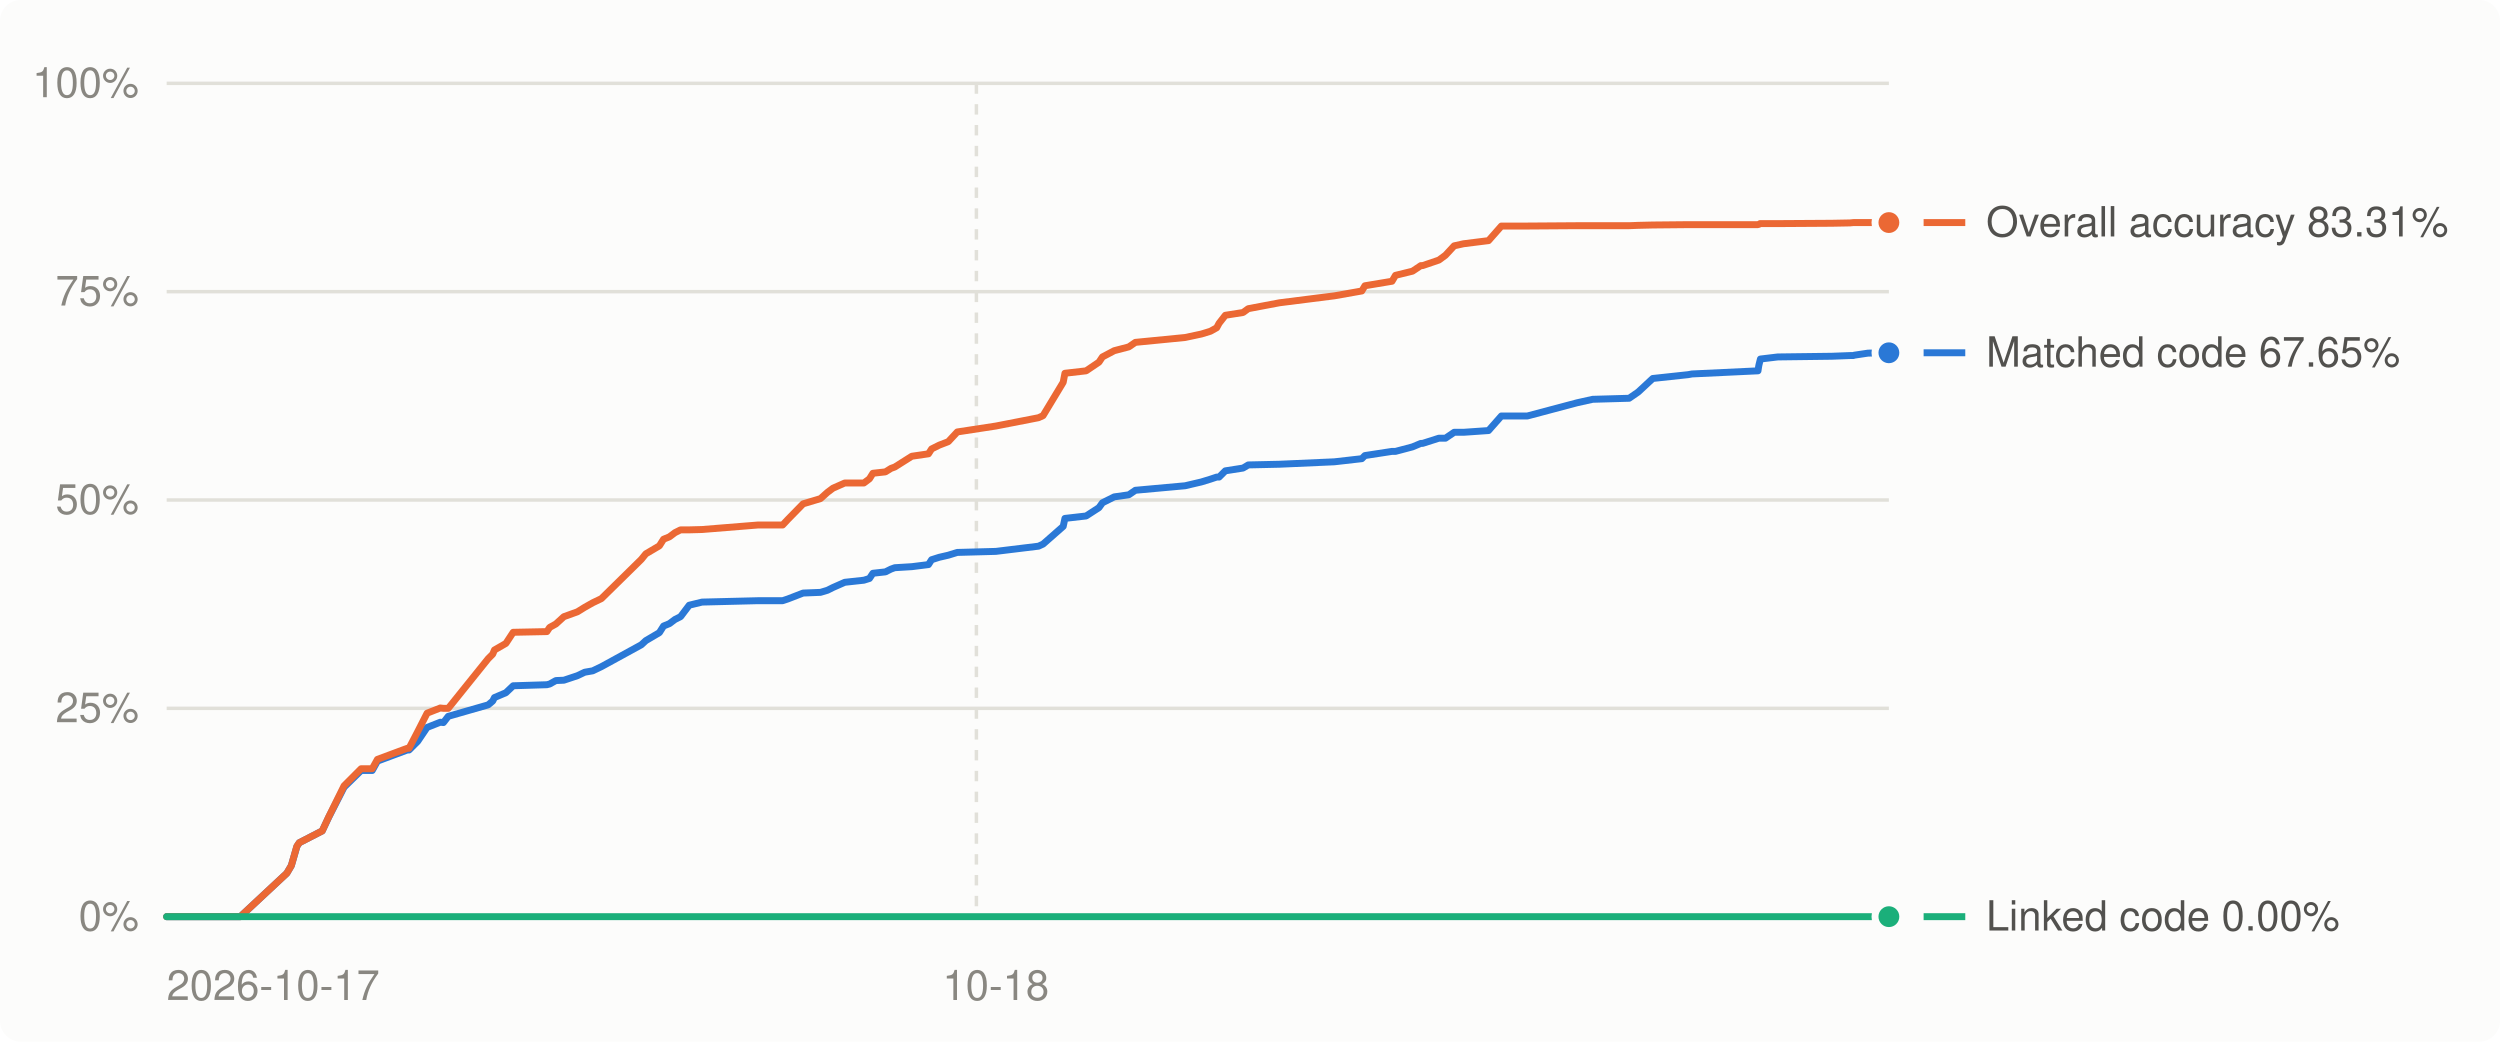
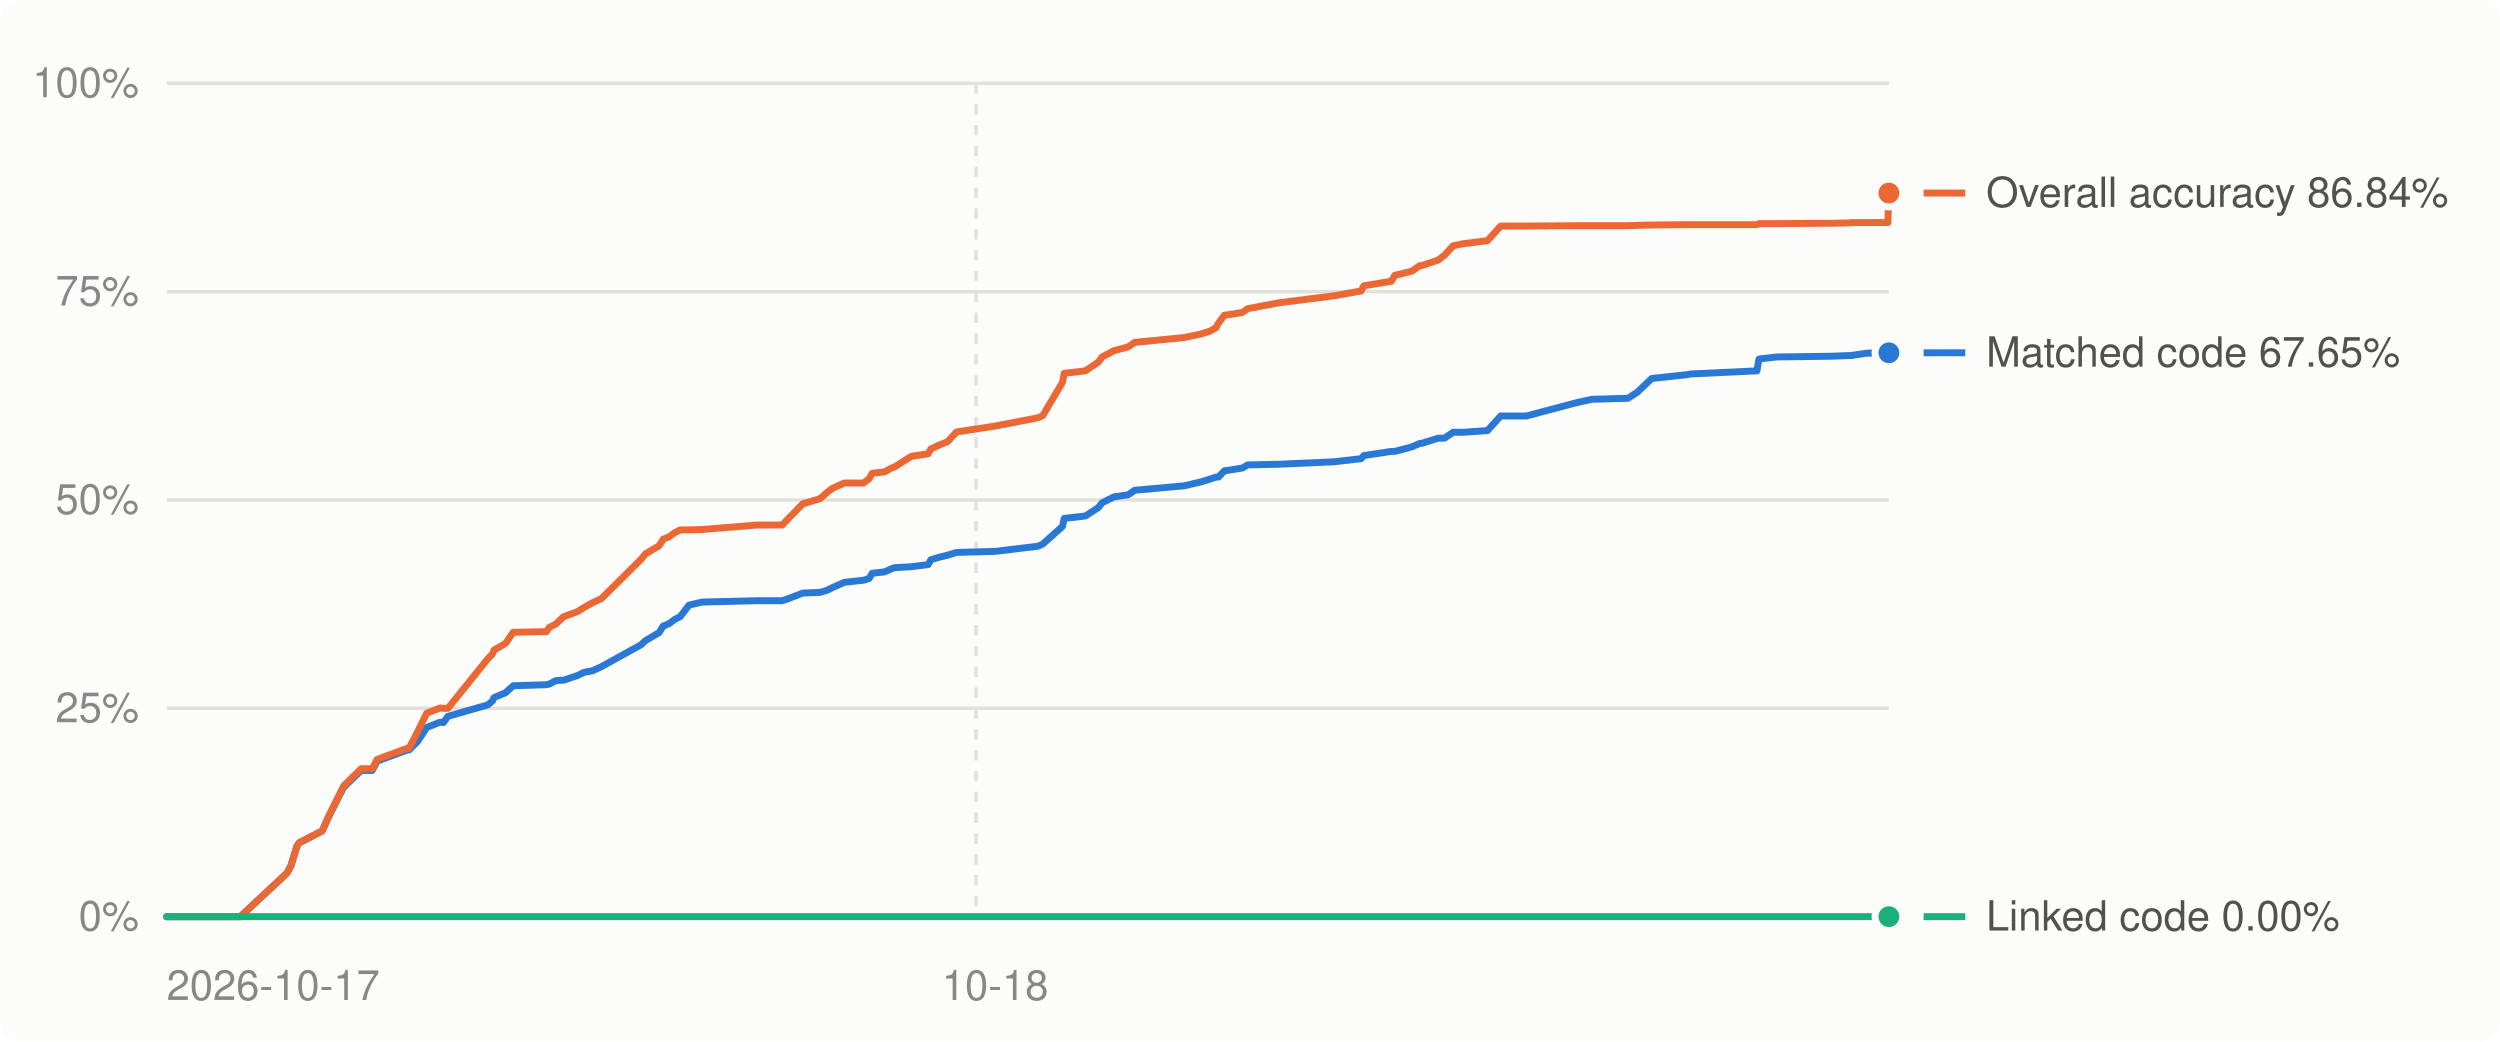
<svg xmlns="http://www.w3.org/2000/svg" viewBox="0 0 720 300" width="720" height="300" role="img" aria-label="Decompilation progress over time">
  <style>
.bg{fill:#fcfcfb}.grid{stroke:#e1e0d9}.muted{fill:#898781}.lbl{fill:#52514e}.ln0{stroke:#2a78d6}.dot0{fill:#2a78d6;stroke:#fcfcfb}.ln1{stroke:#eb6834}.dot1{fill:#eb6834;stroke:#fcfcfb}.ln2{stroke:#1baf7a}.dot2{fill:#1baf7a;stroke:#fcfcfb}
@media (prefers-color-scheme: dark){.bg{fill:#1a1a19}.grid{stroke:#2c2c2a}.muted{fill:#898781}.lbl{fill:#c3c2b7}.ln0{stroke:#3987e5}.dot0{fill:#3987e5;stroke:#1a1a19}.ln1{stroke:#d95926}.dot1{fill:#d95926;stroke:#1a1a19}.ln2{stroke:#199e70}.dot2{fill:#199e70;stroke:#1a1a19}}
text{font:12px -apple-system,BlinkMacSystemFont,'Segoe UI',Helvetica,Arial,sans-serif}
</style>
  <rect class="bg" width="720" height="300" rx="6" />
  <line x1="48" x2="544" y1="264.0" y2="264.0" class="grid" stroke-width="1" />
  <text x="40" y="268.0" class="muted" text-anchor="end">0%</text>
  <line x1="48" x2="544" y1="204.0" y2="204.0" class="grid" stroke-width="1" />
  <text x="40" y="208.0" class="muted" text-anchor="end">25%</text>
  <line x1="48" x2="544" y1="144.0" y2="144.0" class="grid" stroke-width="1" />
  <text x="40" y="148.0" class="muted" text-anchor="end">50%</text>
  <line x1="48" x2="544" y1="84.0" y2="84.0" class="grid" stroke-width="1" />
  <text x="40" y="88.0" class="muted" text-anchor="end">75%</text>
  <line x1="48" x2="544" y1="24.0" y2="24.0" class="grid" stroke-width="1" />
  <text x="40" y="28.0" class="muted" text-anchor="end">100%</text>
-   <line x1="281.2" x2="281.2" y1="24" y2="264" class="grid" stroke-width="1" stroke-dasharray="3 3" />
+   <line x1="281.1" x2="281.1" y1="24" y2="264" class="grid" stroke-width="1" stroke-dasharray="3 3" />
  <text class="muted" x="48.0" y="288" text-anchor="start">2026-10-17</text>
-   <text class="muted" x="286.8" y="288" text-anchor="middle">10-18</text>
-   <polyline points="48.0,264.0 69.2,264.0 82.6,251.5 83.9,249.3 85.5,243.8 86.2,242.7 92.8,239.3 94.7,235.3 99.1,226.7 104.0,221.9 107.2,221.9 108.7,219.2 117.3,216.0 117.8,216.0 120.3,213.5 123.0,209.5 126.8,208.0 127.7,208.1 129.1,206.3 140.6,203.0 141.9,201.9 142.4,200.9 145.7,199.5 147.8,197.5 157.5,197.2 158.3,197.0 160.1,196.0 162.4,195.9 166.3,194.6 168.4,193.6 170.7,193.2 173.2,192.0 184.7,185.7 186.0,184.5 189.9,182.2 191.1,180.3 192.8,179.6 194.4,178.4 196.0,177.6 198.5,174.3 202.2,173.4 218.3,173.0 225.4,173.0 226.9,172.5 231.3,170.8 236.3,170.6 238.3,170.0 239.9,169.2 243.3,167.7 248.8,167.1 250.4,166.6 251.4,165.1 255.0,164.7 256.6,163.9 257.7,163.5 262.6,163.2 267.4,162.6 268.3,161.2 270.5,160.5 273.1,159.9 275.7,159.1 286.8,158.8 299.1,157.3 300.4,156.7 306.2,151.6 306.7,149.3 312.8,148.6 316.5,146.2 317.5,144.8 320.9,143.1 325.1,142.5 327.0,141.2 341.3,139.9 346.0,138.8 348.6,138.0 350.4,137.4 351.1,137.4 352.9,135.6 358.0,134.8 359.5,133.9 368.5,133.7 384.3,133.0 392.2,132.1 393.1,131.2 400.9,130.0 401.9,130.0 406.8,128.7 409.2,127.7 409.7,127.7 414.4,126.2 416.3,126.2 418.8,124.5 421.5,124.5 428.7,124.0 432.4,119.8 439.9,119.8 454.2,116.0 458.7,115.0 469.2,114.7 471.8,112.9 476.0,109.0 486.2,107.9 487.3,107.7 506.3,106.8 506.5,105.5 506.6,105.0 506.9,103.8 507.0,103.4 512.0,102.8 527.6,102.6 532.8,102.4 533.8,102.4 534.0,102.3 538.0,101.7 544.0,101.6" fill="none" class="ln0" stroke-width="2" stroke-linejoin="round" stroke-linecap="round" />
-   <polyline points="48.0,264.0 69.2,264.0 82.6,251.5 83.9,249.3 85.5,243.7 86.2,242.7 92.8,239.3 94.7,235.2 99.1,226.3 104.0,221.4 107.2,221.4 108.7,218.7 117.3,215.5 117.8,215.5 120.3,210.7 123.0,205.4 126.8,203.9 127.7,204.0 129.1,204.0 140.6,189.7 141.9,188.4 142.4,187.2 145.7,185.3 147.8,182.1 157.5,181.9 158.3,180.7 160.1,179.7 162.4,177.6 166.3,176.2 168.4,174.9 170.7,173.6 173.2,172.4 184.7,161.1 186.0,159.5 189.9,157.2 191.1,155.3 192.8,154.6 194.4,153.4 196.0,152.6 198.5,152.6 202.2,152.5 218.3,151.2 225.4,151.2 226.9,149.6 231.3,145.1 236.3,143.6 238.3,141.8 239.9,140.6 243.3,139.1 248.8,139.1 250.4,137.9 251.4,136.3 255.0,135.9 256.6,134.9 257.7,134.5 262.6,131.4 267.4,130.7 268.3,129.3 270.5,128.2 273.1,127.2 275.7,124.4 286.8,122.7 299.1,120.3 300.4,119.7 306.2,110.1 306.7,107.5 312.8,106.8 316.5,104.3 317.5,102.8 320.9,101.0 325.1,99.9 327.0,98.6 341.3,97.2 346.0,96.2 348.6,95.4 350.4,94.4 351.1,93.1 352.9,90.8 358.0,90.0 359.5,88.9 368.5,87.2 384.3,85.2 392.2,83.8 393.1,82.3 400.9,81.0 401.9,79.3 406.8,78.1 409.2,76.5 409.7,76.5 414.4,74.9 416.3,73.5 418.8,70.8 421.5,70.2 428.7,69.3 432.4,65.1 439.9,65.1 454.2,65.0 458.7,65.0 469.2,65.0 471.8,64.9 476.0,64.8 486.2,64.7 487.3,64.7 506.3,64.7 506.5,64.6 506.6,64.6 506.9,64.4 507.0,64.4 512.0,64.4 527.6,64.3 532.8,64.2 533.8,64.1 534.0,64.1 538.0,64.1 544.0,64.1" fill="none" class="ln1" stroke-width="2" stroke-linejoin="round" stroke-linecap="round" />
-   <polyline points="48.0,264.0 69.2,264.0 82.6,264.0 83.9,264.0 85.5,264.0 86.2,264.0 92.8,264.0 94.7,264.0 99.1,264.0 104.0,264.0 107.2,264.0 108.7,264.0 117.3,264.0 117.8,264.0 120.3,264.0 123.0,264.0 126.8,264.0 127.7,264.0 129.1,264.0 140.6,264.0 141.9,264.0 142.4,264.0 145.7,264.0 147.8,264.0 157.5,264.0 158.3,264.0 160.1,264.0 162.4,264.0 166.3,264.0 168.4,264.0 170.7,264.0 173.2,264.0 184.7,264.0 186.0,264.0 189.9,264.0 191.1,264.0 192.8,264.0 194.4,264.0 196.0,264.0 198.5,264.0 202.2,264.0 218.3,264.0 225.4,264.0 226.9,264.0 231.3,264.0 236.3,264.0 238.3,264.0 239.9,264.0 243.3,264.0 248.8,264.0 250.4,264.0 251.4,264.0 255.0,264.0 256.6,264.0 257.7,264.0 262.6,264.0 267.4,264.0 268.3,264.0 270.5,264.0 273.1,264.0 275.7,264.0 286.8,264.0 299.1,264.0 300.4,264.0 306.2,264.0 306.7,264.0 312.8,264.0 316.5,264.0 317.5,264.0 320.9,264.0 325.1,264.0 327.0,264.0 341.3,264.0 346.0,264.0 348.6,264.0 350.4,264.0 351.1,264.0 352.9,264.0 358.0,264.0 359.5,264.0 368.5,264.0 384.3,264.0 392.2,264.0 393.1,264.0 400.9,264.0 401.9,264.0 406.8,264.0 409.2,264.0 409.7,264.0 414.4,264.0 416.3,264.0 418.8,264.0 421.5,264.0 428.7,264.0 432.4,264.0 439.9,264.0 454.2,264.0 458.7,264.0 469.2,264.0 471.8,264.0 476.0,264.0 486.2,264.0 487.3,264.0 506.3,264.0 506.5,264.0 506.6,264.0 506.9,264.0 507.0,264.0 512.0,264.0 527.6,264.0 532.8,264.0 533.8,264.0 534.0,264.0 538.0,264.0 544.0,264.0" fill="none" class="ln2" stroke-width="2" stroke-linejoin="round" stroke-linecap="round" />
+   <text class="muted" x="286.6" y="288" text-anchor="middle">10-18</text>
+   <polyline points="48.0,264.0 69.2,264.0 82.6,251.5 83.8,249.3 85.5,243.8 86.2,242.7 92.8,239.3 94.6,235.3 99.0,226.7 104.0,221.9 107.2,221.9 108.6,219.2 117.3,216.0 117.8,216.0 120.3,213.5 122.9,209.5 126.7,208.0 127.7,208.1 129.0,206.3 140.5,203.0 141.8,201.9 142.3,200.9 145.6,199.5 147.8,197.5 157.4,197.2 158.2,197.0 160.1,196.0 162.3,195.9 166.2,194.6 168.3,193.6 170.6,193.2 173.2,192.0 184.6,185.7 185.9,184.5 189.8,182.2 191.0,180.3 192.7,179.6 194.3,178.4 195.9,177.6 198.4,174.3 202.1,173.4 218.1,173.0 225.3,173.0 226.8,172.5 231.2,170.8 236.2,170.6 238.2,170.0 239.8,169.2 243.2,167.7 248.7,167.1 250.3,166.6 251.2,165.1 254.8,164.7 256.5,163.9 257.6,163.5 262.5,163.2 267.3,162.6 268.1,161.2 270.4,160.5 272.9,159.9 275.5,159.1 286.6,158.8 299.0,157.3 300.3,156.7 306.0,151.6 306.5,149.3 312.6,148.6 316.3,146.2 317.4,144.8 320.8,143.1 324.9,142.5 326.8,141.2 341.1,139.9 345.8,138.8 348.4,138.0 350.2,137.4 350.9,137.4 352.6,135.6 357.8,134.8 359.3,133.9 368.3,133.7 384.1,133.0 392.0,132.1 392.8,131.2 400.7,130.0 401.7,130.0 406.6,128.7 408.9,127.7 409.4,127.7 414.2,126.2 416.0,126.2 418.5,124.5 421.3,124.5 428.4,124.0 432.2,119.8 439.6,119.8 453.9,116.0 458.4,115.0 468.9,114.7 471.6,112.9 475.7,109.0 485.9,107.9 487.0,107.7 506.0,106.8 506.2,105.5 506.3,105.0 506.5,103.8 506.6,103.4 511.7,102.8 527.3,102.6 532.4,102.4 533.5,102.4 533.7,102.3 537.7,101.7 543.7,101.6 544.0,101.6" fill="none" class="ln0" stroke-width="2" stroke-linejoin="round" stroke-linecap="round" />
+   <polyline points="48.0,264.0 69.2,264.0 82.6,251.5 83.8,249.3 85.5,243.7 86.2,242.7 92.8,239.3 94.6,235.2 99.0,226.3 104.0,221.4 107.2,221.4 108.6,218.7 117.3,215.5 117.8,215.5 120.3,210.7 122.9,205.4 126.7,203.9 127.7,204.0 129.0,204.0 140.5,189.7 141.8,188.4 142.3,187.2 145.6,185.3 147.8,182.1 157.4,181.9 158.2,180.7 160.1,179.7 162.3,177.6 166.2,176.2 168.3,174.9 170.6,173.6 173.2,172.4 184.6,161.1 185.9,159.5 189.8,157.2 191.0,155.3 192.7,154.6 194.3,153.4 195.9,152.6 198.4,152.6 202.1,152.5 218.1,151.2 225.3,151.2 226.8,149.6 231.2,145.1 236.2,143.6 238.2,141.8 239.8,140.6 243.2,139.1 248.7,139.1 250.3,137.9 251.2,136.3 254.8,135.9 256.5,134.9 257.6,134.5 262.5,131.4 267.3,130.7 268.1,129.3 270.4,128.2 272.9,127.2 275.5,124.4 286.6,122.7 299.0,120.3 300.3,119.7 306.0,110.1 306.5,107.5 312.6,106.8 316.3,104.3 317.4,102.8 320.8,101.0 324.9,99.9 326.8,98.6 341.1,97.2 345.8,96.2 348.4,95.4 350.2,94.4 350.9,93.1 352.6,90.8 357.8,90.0 359.3,88.9 368.3,87.2 384.1,85.2 392.0,83.8 392.8,82.3 400.7,81.0 401.7,79.3 406.6,78.1 408.9,76.5 409.4,76.5 414.2,74.9 416.0,73.5 418.5,70.8 421.3,70.2 428.4,69.3 432.2,65.1 439.6,65.1 453.9,65.0 458.4,65.0 468.9,65.0 471.6,64.9 475.7,64.8 485.9,64.7 487.0,64.7 506.0,64.7 506.2,64.6 506.3,64.6 506.5,64.4 506.6,64.4 511.7,64.4 527.3,64.3 532.4,64.2 533.5,64.1 533.7,64.1 537.7,64.1 543.7,64.1 544.0,55.6" fill="none" class="ln1" stroke-width="2" stroke-linejoin="round" stroke-linecap="round" />
+   <polyline points="48.0,264.0 69.2,264.0 82.6,264.0 83.8,264.0 85.5,264.0 86.2,264.0 92.8,264.0 94.6,264.0 99.0,264.0 104.0,264.0 107.2,264.0 108.6,264.0 117.3,264.0 117.8,264.0 120.3,264.0 122.9,264.0 126.7,264.0 127.7,264.0 129.0,264.0 140.5,264.0 141.8,264.0 142.3,264.0 145.6,264.0 147.8,264.0 157.4,264.0 158.2,264.0 160.1,264.0 162.3,264.0 166.2,264.0 168.3,264.0 170.6,264.0 173.2,264.0 184.6,264.0 185.9,264.0 189.8,264.0 191.0,264.0 192.7,264.0 194.3,264.0 195.9,264.0 198.4,264.0 202.1,264.0 218.1,264.0 225.3,264.0 226.8,264.0 231.2,264.0 236.2,264.0 238.2,264.0 239.8,264.0 243.2,264.0 248.7,264.0 250.3,264.0 251.2,264.0 254.8,264.0 256.5,264.0 257.6,264.0 262.5,264.0 267.3,264.0 268.1,264.0 270.4,264.0 272.9,264.0 275.5,264.0 286.6,264.0 299.0,264.0 300.3,264.0 306.0,264.0 306.5,264.0 312.6,264.0 316.3,264.0 317.4,264.0 320.8,264.0 324.9,264.0 326.8,264.0 341.1,264.0 345.8,264.0 348.4,264.0 350.2,264.0 350.9,264.0 352.6,264.0 357.8,264.0 359.3,264.0 368.3,264.0 384.1,264.0 392.0,264.0 392.8,264.0 400.7,264.0 401.7,264.0 406.6,264.0 408.9,264.0 409.4,264.0 414.2,264.0 416.0,264.0 418.5,264.0 421.3,264.0 428.4,264.0 432.2,264.0 439.6,264.0 453.9,264.0 458.4,264.0 468.9,264.0 471.6,264.0 475.7,264.0 485.9,264.0 487.0,264.0 506.0,264.0 506.2,264.0 506.3,264.0 506.5,264.0 506.6,264.0 511.7,264.0 527.3,264.0 532.4,264.0 533.5,264.0 533.7,264.0 537.7,264.0 543.7,264.0 544.0,264.0" fill="none" class="ln2" stroke-width="2" stroke-linejoin="round" stroke-linecap="round" />
  <circle cx="544.0" cy="101.6" r="4" class="dot0" stroke-width="2" />
-   <circle cx="544.0" cy="64.1" r="4" class="dot1" stroke-width="2" />
+   <circle cx="544.0" cy="55.6" r="4" class="dot1" stroke-width="2" />
  <circle cx="544.0" cy="264.0" r="4" class="dot2" stroke-width="2" />
  <line x1="554" x2="566" y1="264.0" y2="264.0" class="ln2" stroke-width="2" />
  <text class="lbl" x="572" y="268.0">Linked code 0.00%</text>
  <line x1="554" x2="566" y1="101.6" y2="101.6" class="ln0" stroke-width="2" />
  <text class="lbl" x="572" y="105.6">Matched code 67.65%</text>
-   <line x1="554" x2="566" y1="64.1" y2="64.1" class="ln1" stroke-width="2" />
-   <text class="lbl" x="572" y="68.1">Overall accuracy 83.31%</text>
+   <line x1="554" x2="566" y1="55.6" y2="55.6" class="ln1" stroke-width="2" />
+   <text class="lbl" x="572" y="59.6">Overall accuracy 86.84%</text>
</svg>
